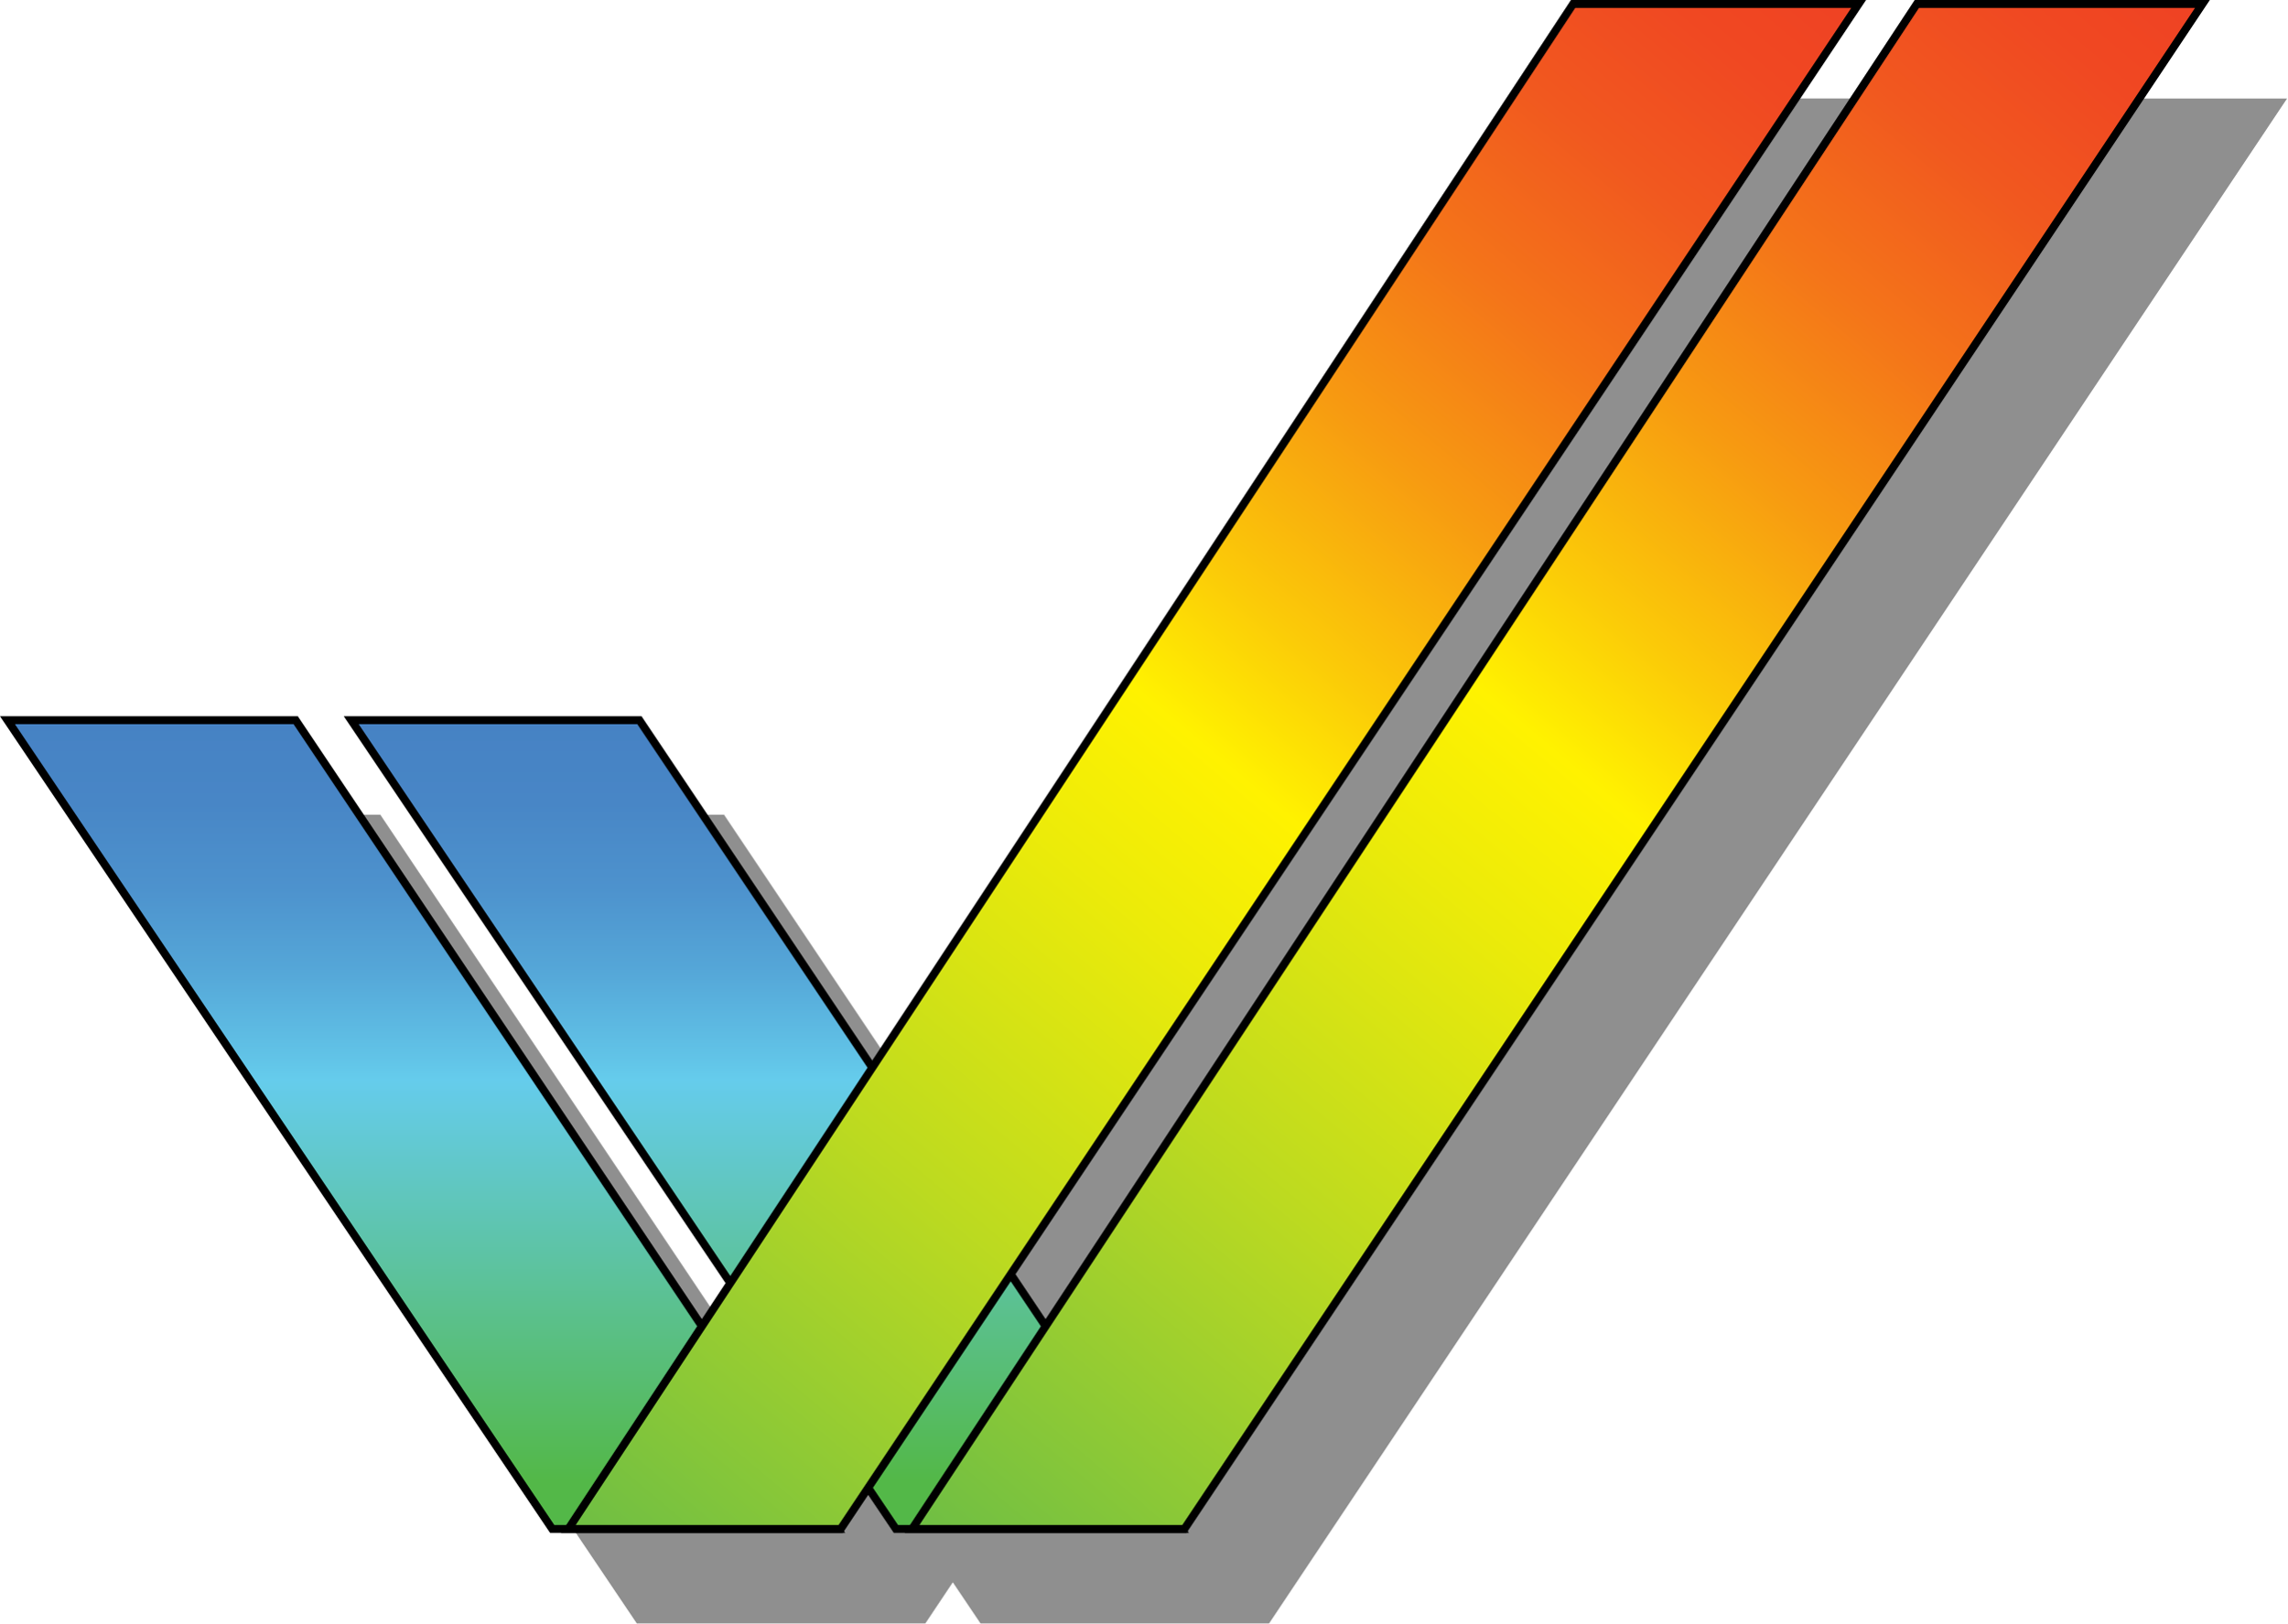
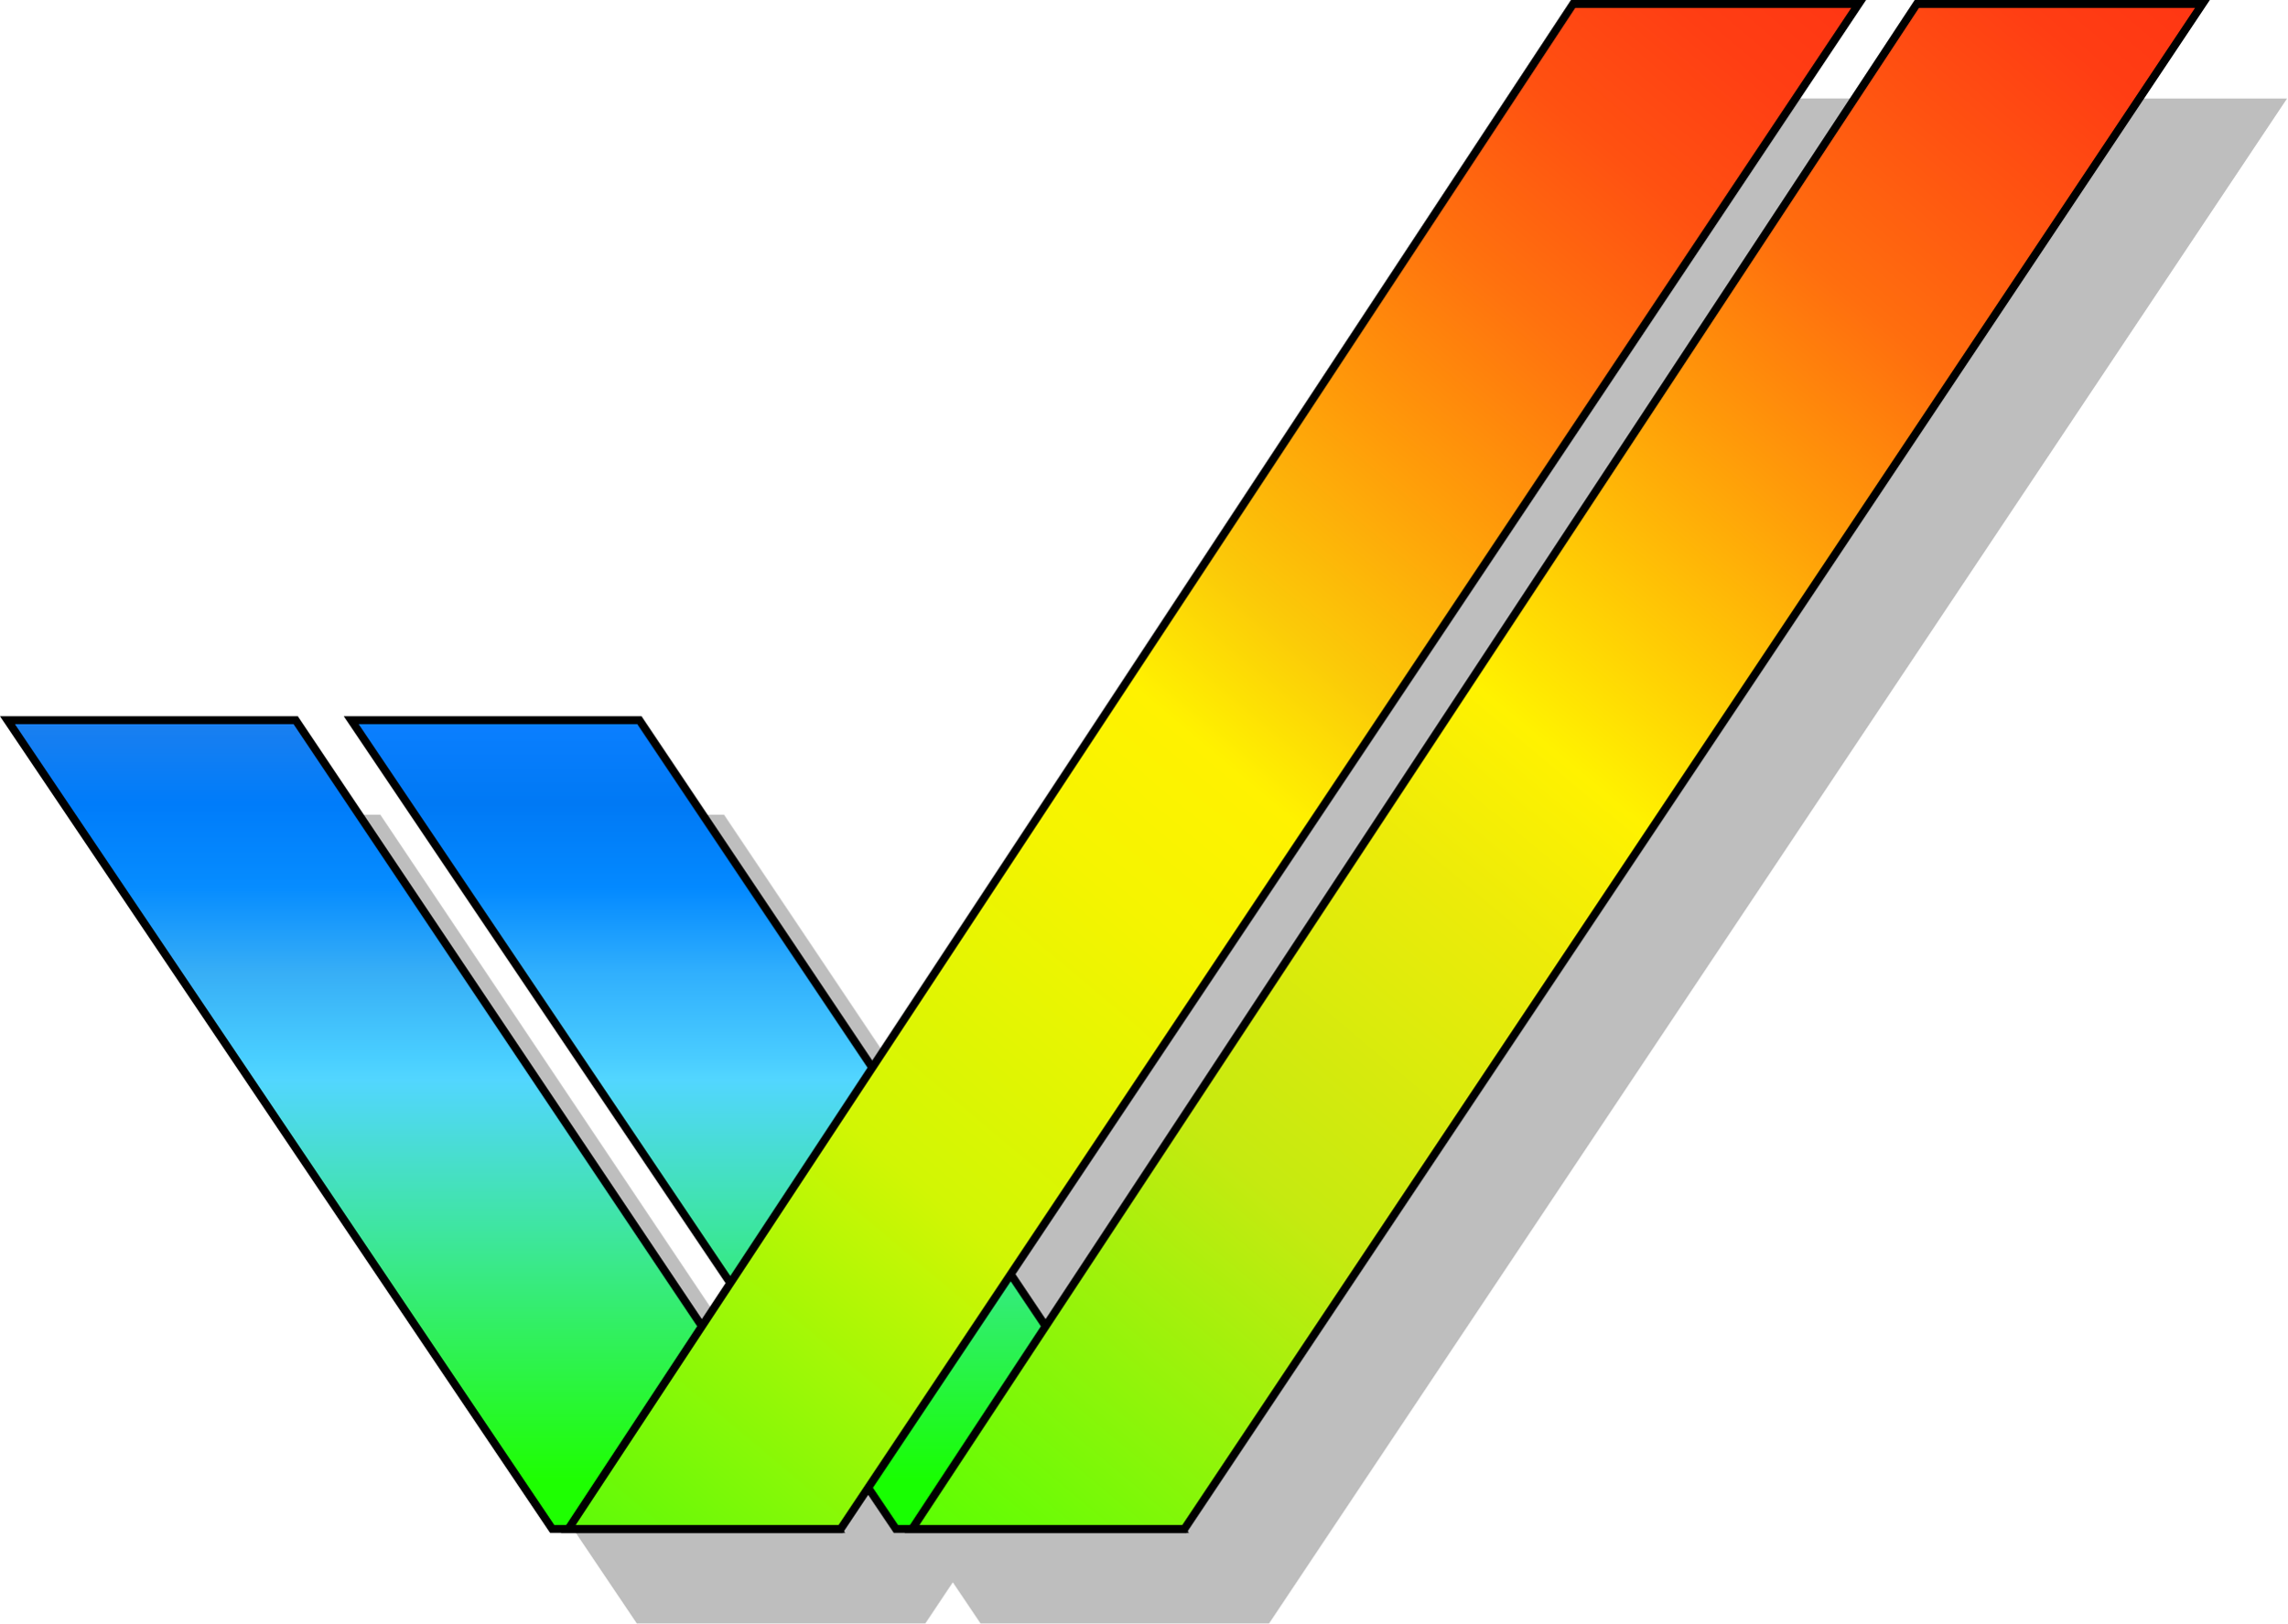
<svg xmlns="http://www.w3.org/2000/svg" xmlns:xlink="http://www.w3.org/1999/xlink" version="1.1" id="Layer_1" x="0px" y="0px" width="144.16" height="102.378" viewBox="0 0 144.16 102.378" enable-background="new 0 0 444 123" xml:space="preserve">
  <defs id="defs921">
    <color-profile name="sRGB-IEC61966-2.1" xlink:href="file:///C:/WINDOWS/system32/spool/drivers/color/sRGB%20Color%20Space%20Profile.icm" id="color-profile2" />
    <linearGradient id="SVGID_101_" gradientUnits="userSpaceOnUse" x1="24.788" y1="-11.448" x2="24.788" y2="39.552" gradientTransform="matrix(1,0,0,-1,8.399902,97.00977)">
-       <stop offset="0.06" style="stop-color:#53B848" id="stop873" />
-       <stop offset="0.555" style="stop-color:#65CCEC" id="stop875" />
-       <stop offset="0.583" style="stop-color:#61C3E7" id="stop877" />
-       <stop offset="0.688" style="stop-color:#55A7D8" id="stop879" />
-       <stop offset="0.793" style="stop-color:#4D92CD" id="stop881" />
-       <stop offset="0.898" style="stop-color:#4886C6" id="stop883" />
-       <stop offset="1" style="stop-color:#4682C4" id="stop885" />
+       <stop offset="0.06" style="stop-color:#1eff01;stop-opacity:1;" id="stop873" />
+       <stop offset="0.555" style="stop-color:#52d6ff;stop-opacity:1;" id="stop875" />
+       <stop offset="0.583" style="stop-color:#49ceff;stop-opacity:1;" id="stop877" />
+       <stop offset="0.688" style="stop-color:#37aef6;stop-opacity:1;" id="stop879" />
+       <stop offset="0.793" style="stop-color:#068cff;stop-opacity:1;" id="stop881" />
+       <stop offset="0.898" style="stop-color:#007cfa;stop-opacity:1;" id="stop883" />
+       <stop offset="1" style="stop-color:#1b7fef;stop-opacity:1;" id="stop885" />
    </linearGradient>
    <linearGradient id="SVGID_102_" gradientUnits="userSpaceOnUse" x1="33.919" y1="-11.4" x2="114.876" y2="85.081" gradientTransform="matrix(1,0,0,-1,8.399902,97.00977)">
-       <stop offset="0" style="stop-color:#6EBE44" id="stop890" />
-       <stop offset="0.001" style="stop-color:#6EBE44" id="stop892" />
-       <stop offset="0.245" style="stop-color:#BCDA20" id="stop894" />
-       <stop offset="0.419" style="stop-color:#ECEB09" id="stop896" />
+       <stop offset="0" style="stop-color:#62e919;stop-opacity:1;" id="stop890" />
+       <stop offset="0.001" style="stop-color:#5dfa08;stop-opacity:1;" id="stop892" />
+       <stop offset="0.245" style="stop-color:#d1f604;stop-opacity:1;" id="stop894" />
+       <stop offset="0.419" style="stop-color:#f5f400;stop-opacity:1;" id="stop896" />
      <stop offset="0.505" style="stop-color:#FFF200" id="stop898" />
      <stop offset="0.578" style="stop-color:#FBCA08" id="stop900" />
-       <stop offset="0.679" style="stop-color:#F79A11" id="stop902" />
-       <stop offset="0.775" style="stop-color:#F47419" id="stop904" />
-       <stop offset="0.864" style="stop-color:#F1581F" id="stop906" />
-       <stop offset="0.941" style="stop-color:#F04822" id="stop908" />
-       <stop offset="1" style="stop-color:#EF4223" id="stop910" />
+       <stop offset="0.679" style="stop-color:#ff9c09;stop-opacity:1;" id="stop902" />
+       <stop offset="0.775" style="stop-color:#ff720e;stop-opacity:1;" id="stop904" />
+       <stop offset="0.864" style="stop-color:#ff5111;stop-opacity:1;" id="stop906" />
+       <stop offset="0.941" style="stop-color:#ff3e13;stop-opacity:1;" id="stop908" />
+       <stop offset="1" style="stop-color:#ff3613;stop-opacity:1;" id="stop910" />
    </linearGradient>
    <linearGradient id="SVGID_99_" gradientUnits="userSpaceOnUse" x1="46.454" y1="-11.449" x2="46.454" y2="39.552" gradientTransform="matrix(1,0,0,-1,8.399902,97.00977)">
-       <stop offset="0.06" style="stop-color:#53B848" id="stop829" />
-       <stop offset="0.555" style="stop-color:#65CCEC" id="stop831" />
-       <stop offset="0.583" style="stop-color:#61C3E7" id="stop833" />
-       <stop offset="0.688" style="stop-color:#55A7D8" id="stop835" />
-       <stop offset="0.793" style="stop-color:#4D92CD" id="stop837" />
-       <stop offset="0.898" style="stop-color:#4886C6" id="stop839" />
-       <stop offset="1" style="stop-color:#4682C4" id="stop841" />
+       <stop offset="0.06" style="stop-color:#18ff01;stop-opacity:1;" id="stop829" />
+       <stop offset="0.555" style="stop-color:#52d6ff;stop-opacity:1;" id="stop831" />
+       <stop offset="0.583" style="stop-color:#49ccff;stop-opacity:1;" id="stop833" />
+       <stop offset="0.688" style="stop-color:#30affd;stop-opacity:1;" id="stop835" />
+       <stop offset="0.793" style="stop-color:#0389ff;stop-opacity:1;" id="stop837" />
+       <stop offset="0.898" style="stop-color:#0079f5;stop-opacity:1;" id="stop839" />
+       <stop offset="1" style="stop-color:#0b7fff;stop-opacity:1;" id="stop841" />
    </linearGradient>
    <linearGradient id="SVGID_100_" gradientUnits="userSpaceOnUse" x1="55.585" y1="-11.401" x2="136.543" y2="85.081" gradientTransform="matrix(1,0,0,-1,8.399902,97.00977)">
-       <stop offset="0" style="stop-color:#6EBE44" id="stop846" />
-       <stop offset="0.001" style="stop-color:#6EBE44" id="stop848" />
-       <stop offset="0.245" style="stop-color:#BCDA20" id="stop850" />
+       <stop offset="0" style="stop-color:#5ef012;stop-opacity:1;" id="stop846" />
+       <stop offset="0.001" style="stop-color:#5aff03;stop-opacity:1;" id="stop848" />
+       <stop offset="0.245" style="stop-color:#c5ea10;stop-opacity:1;" id="stop850" />
      <stop offset="0.419" style="stop-color:#ECEB09" id="stop852" />
      <stop offset="0.505" style="stop-color:#FFF200" id="stop854" />
-       <stop offset="0.578" style="stop-color:#FBCA08" id="stop856" />
-       <stop offset="0.679" style="stop-color:#F79A11" id="stop858" />
-       <stop offset="0.775" style="stop-color:#F47419" id="stop860" />
-       <stop offset="0.864" style="stop-color:#F1581F" id="stop862" />
-       <stop offset="0.941" style="stop-color:#F04822" id="stop864" />
-       <stop offset="1" style="stop-color:#EF4223" id="stop866" />
+       <stop offset="0.578" style="stop-color:#ffcd04;stop-opacity:1;" id="stop856" />
+       <stop offset="0.679" style="stop-color:#ff9b09;stop-opacity:1;" id="stop858" />
+       <stop offset="0.775" style="stop-color:#ff6e0e;stop-opacity:1;" id="stop860" />
+       <stop offset="0.864" style="stop-color:#ff5311;stop-opacity:1;" id="stop862" />
+       <stop offset="0.941" style="stop-color:#ff3d13;stop-opacity:1;" id="stop864" />
+       <stop offset="1" style="stop-color:#ff3613;stop-opacity:1;" id="stop866" />
    </linearGradient>
  </defs>
-   <path id="polygon913-3" style="fill:#000000;fill-opacity:0.44;stroke-width:0.25" d="m 104.493,6.21 h 18 L 58.327,102.377 H 41.16 Z M 5.805,51.377 H 23.972 l 34.167,51 h -18 z M 126.16,6.211 h 18 L 79.993,102.378 H 62.827 Z M 27.472,51.377 h 18.166 l 34.167,51.001 h -18 z" />
+   <path id="polygon913-3" style="fill:#000000;fill-opacity:0.255;stroke-width:0.25" d="m 104.493,6.21 h 18 L 58.327,102.377 H 41.16 Z M 5.805,51.377 H 23.972 l 34.167,51 h -18 z M 126.16,6.211 h 18 L 79.993,102.378 H 62.827 Z M 27.472,51.377 h 18.166 l 34.167,51.001 h -18 z" />
  <polygon fill="url(#SVGID_99_)" stroke="#000000" stroke-width="0.25" points="81.021,108.459 63.021,108.459 28.688,57.458 46.854,57.458 " id="polygon844" style="fill:url(#SVGID_99_);stroke-width:0.5;stroke-dasharray:none" transform="translate(-6.55083,-12.04102)" />
  <polygon fill="url(#SVGID_100_)" stroke="#000000" stroke-width="0.25" points="81.208,108.459 64.042,108.459 127.375,12.292 145.375,12.292 " id="polygon869" style="fill:url(#SVGID_100_);stroke-width:0.5;stroke-dasharray:none" transform="translate(-6.55083,-12.04102)" />
  <polygon fill="url(#SVGID_101_)" stroke="#000000" stroke-width="0.25" points="59.355,108.458 41.355,108.458 7.021,57.458 25.188,57.458 " id="polygon888" style="fill:url(#SVGID_101_);stroke-width:0.5;stroke-dasharray:none" transform="translate(-6.55083,-12.04102)" />
  <polygon fill="url(#SVGID_102_)" stroke="#000000" stroke-width="0.25" points="59.542,108.458 42.375,108.458 105.708,12.291 123.708,12.291 " id="polygon913" style="fill:url(#SVGID_102_);stroke-width:0.5;stroke-dasharray:none" transform="translate(-6.55083,-12.04102)" />
</svg>
